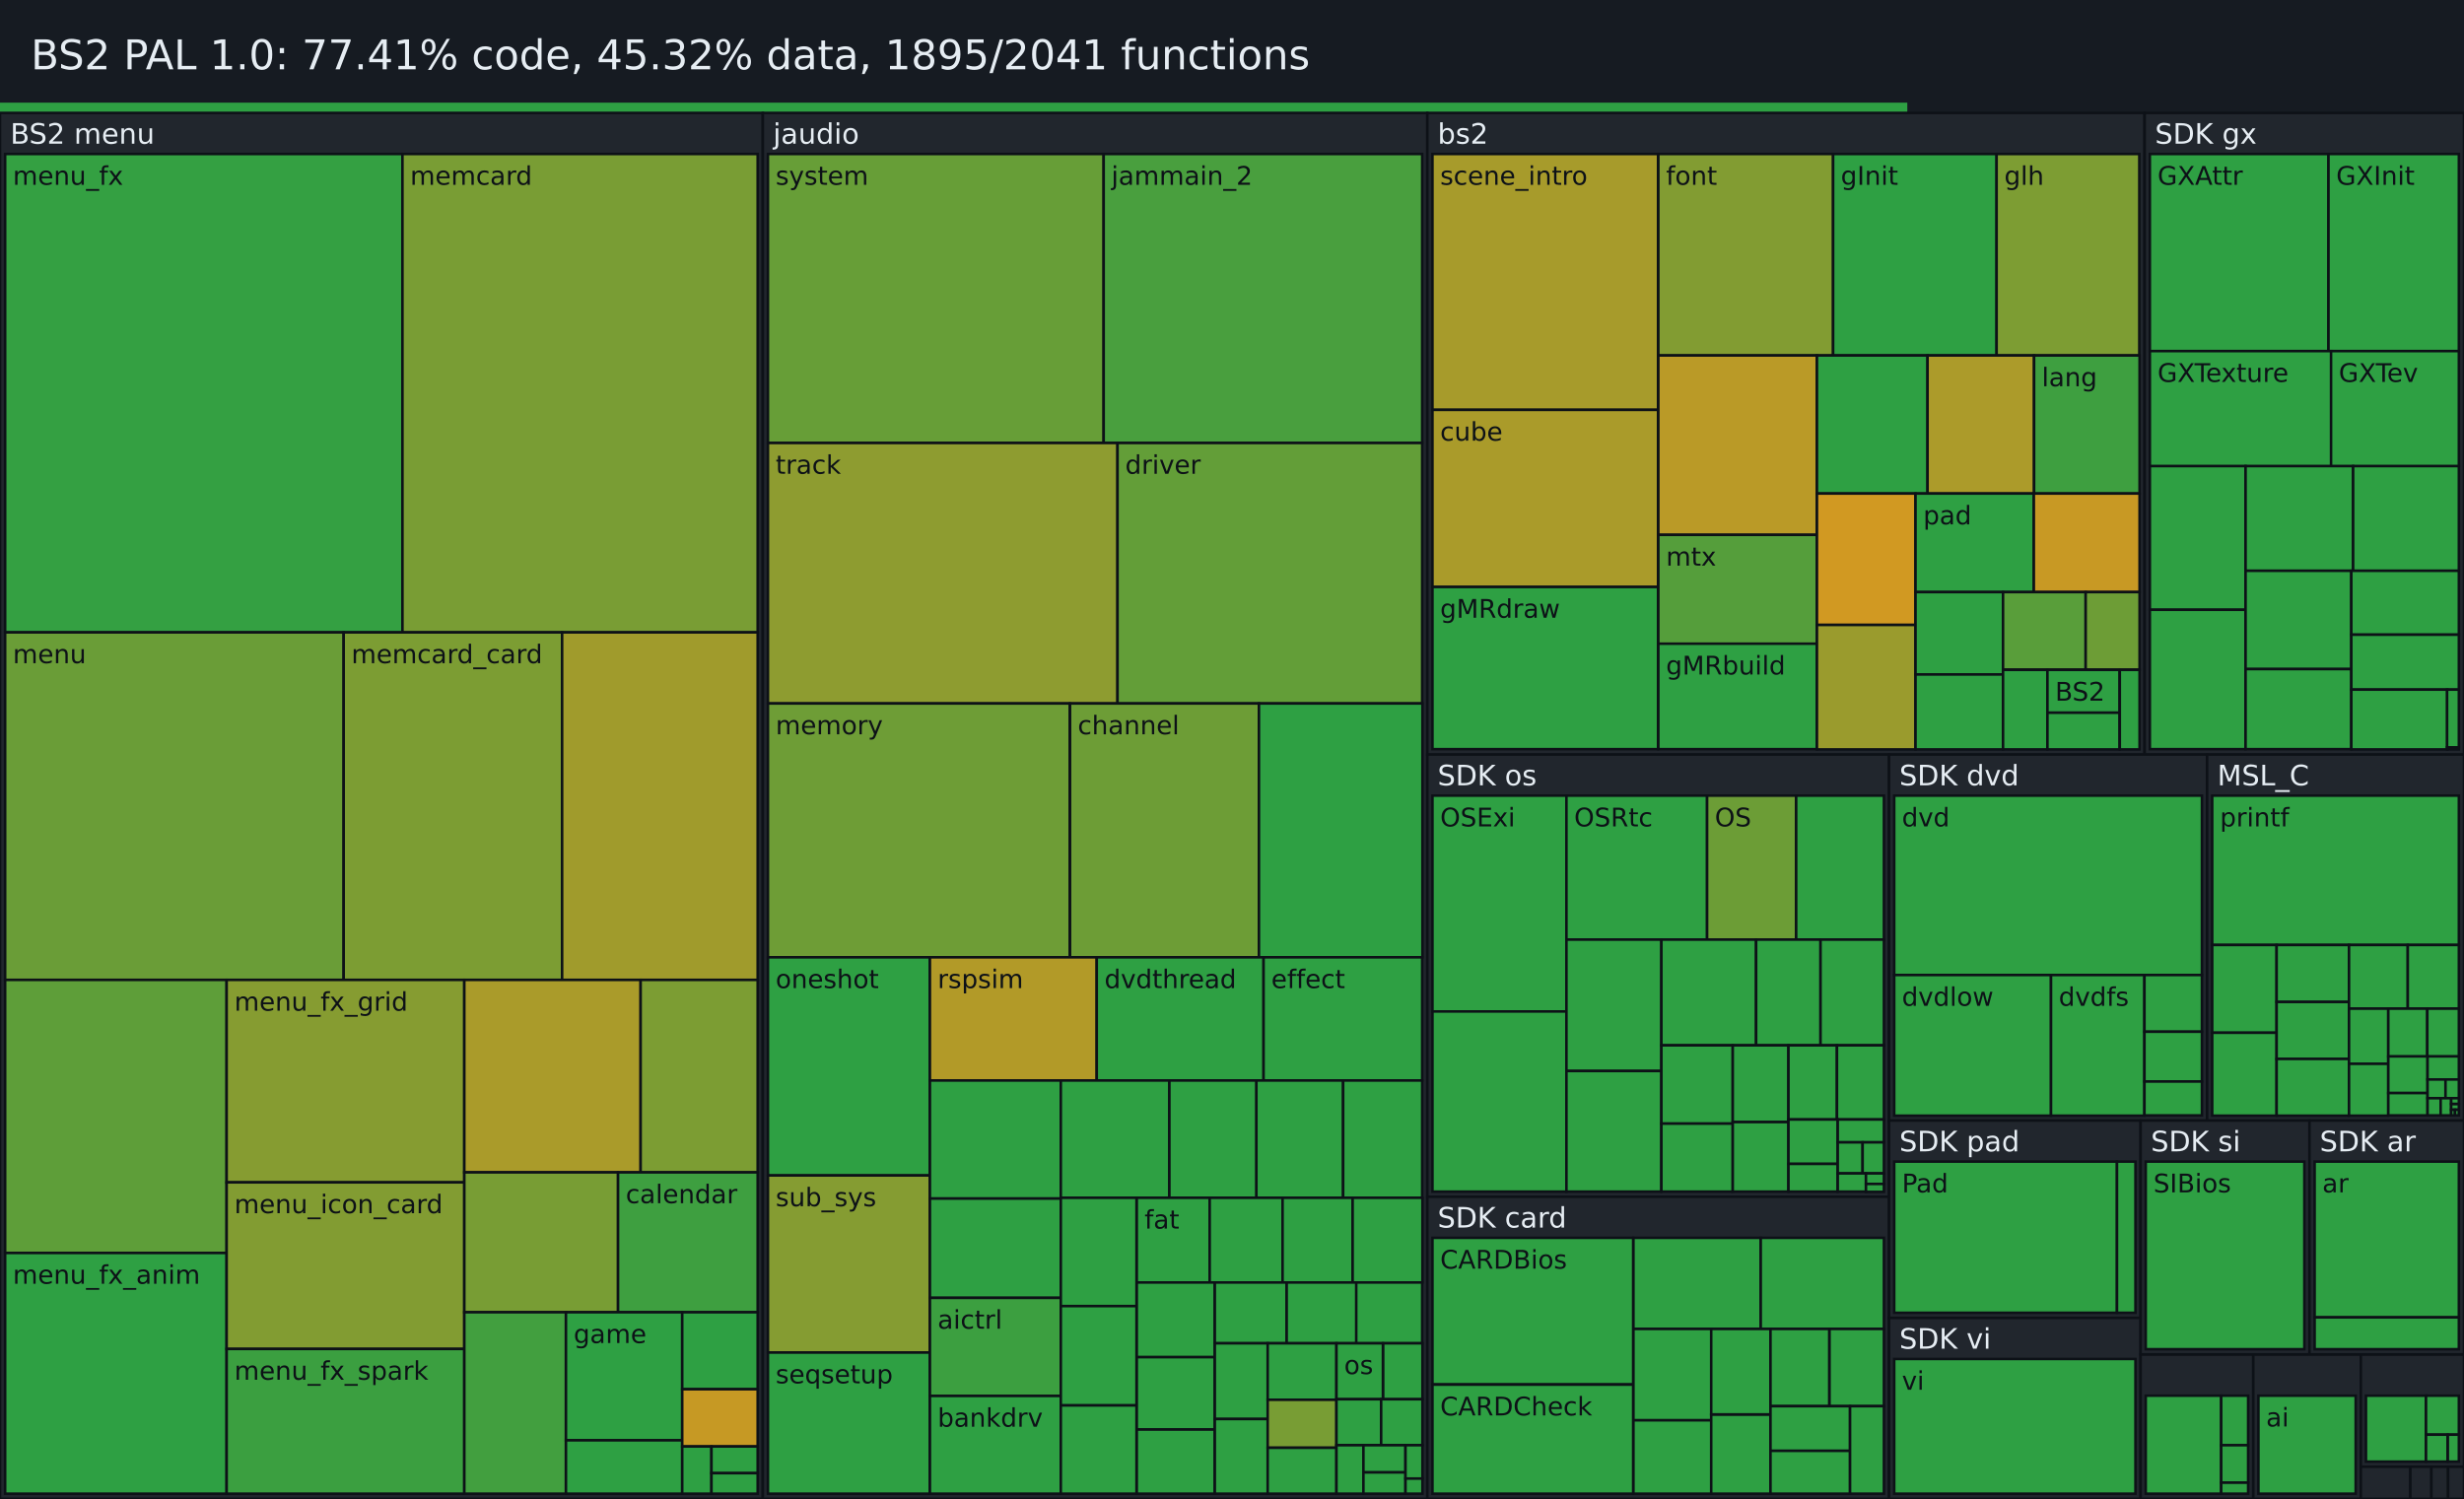
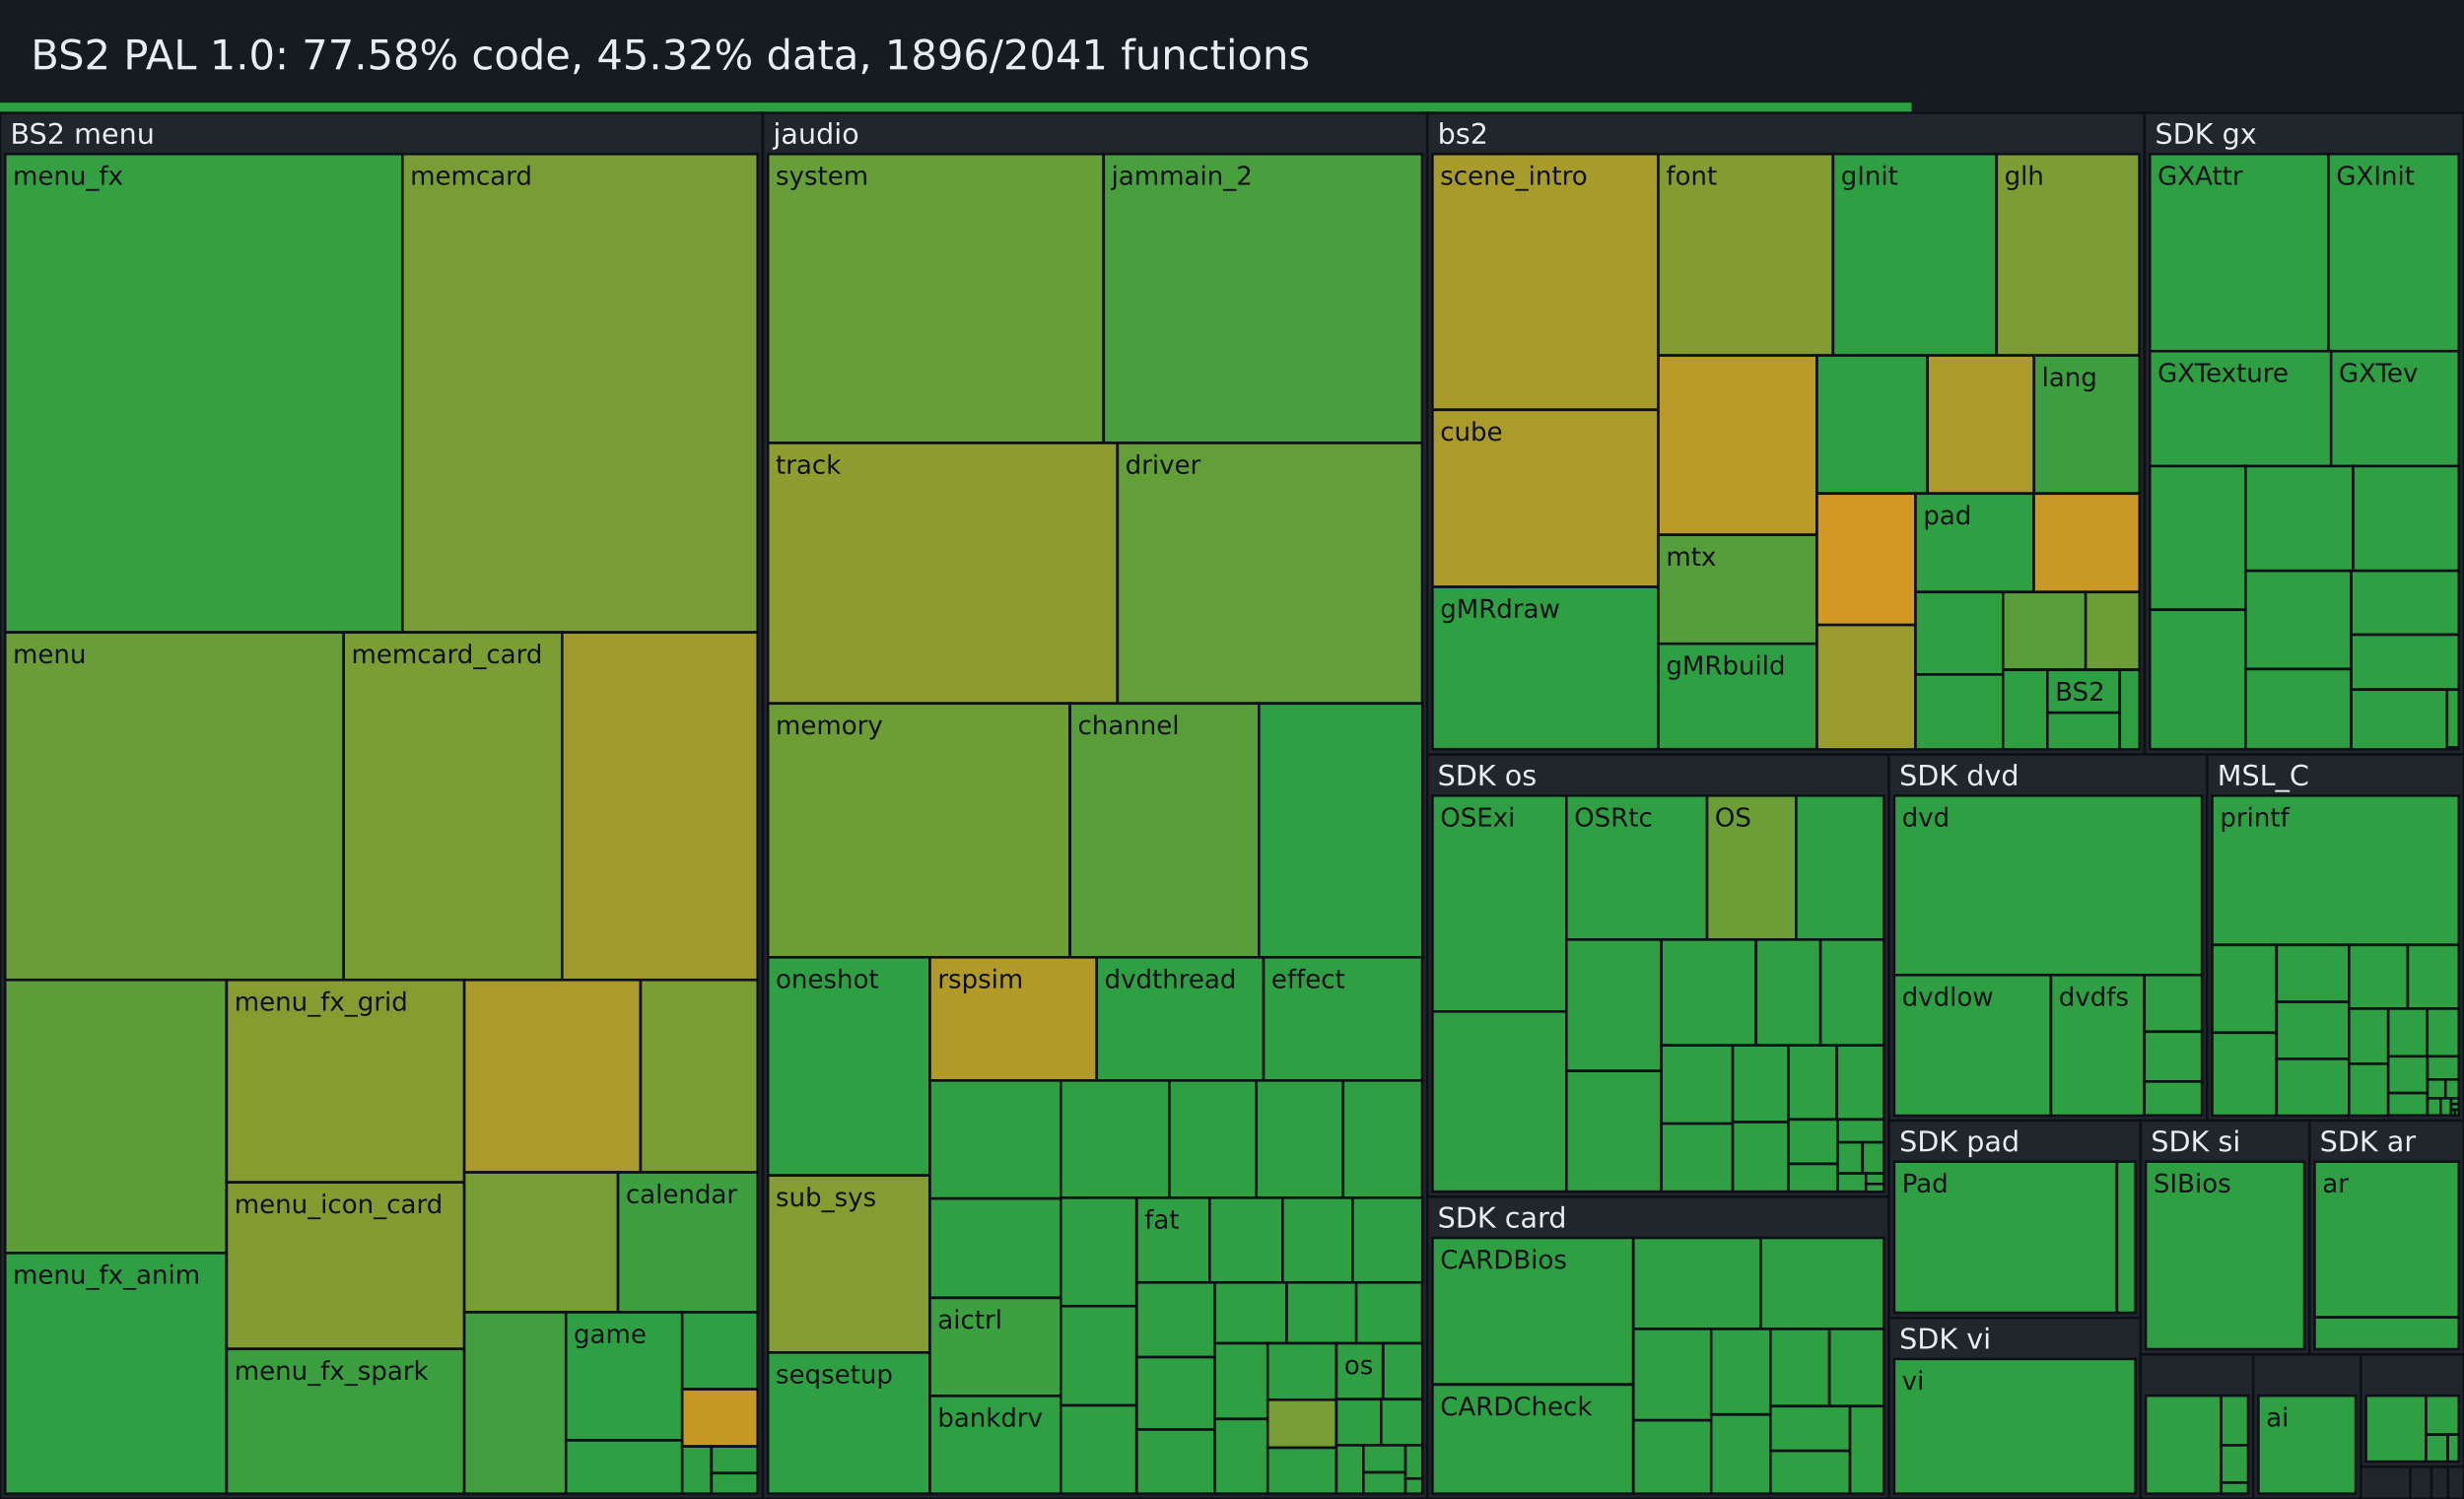
<svg xmlns="http://www.w3.org/2000/svg" width="960" height="584" font-family="Verdana,DejaVu Sans,sans-serif">
  <rect width="100%" height="100%" fill="#0d1117" />
  <rect x="0" y="0" width="960" height="44" fill="#161b22" />
-   <rect x="0" y="40" width="743.1" height="4" fill="#2ea043" />
-   <text x="12" y="27" font-size="16" fill="#e6edf3">BS2 PAL 1.0: 77.41% code, 45.32% data, 1895/2041 functions</text>
+   <rect x="0" y="40" width="744.8" height="4" fill="#2ea043" />
+   <text x="12" y="27" font-size="16" fill="#e6edf3">BS2 PAL 1.0: 77.58% code, 45.32% data, 1896/2041 functions</text>
  <g>
    <rect x="0.0" y="44.0" width="297.2" height="540.0" fill="#21262d" stroke="#0d1117" />
    <text x="4.0" y="56.0" font-size="11" fill="#e6edf3">BS2 menu</text>
  </g>
  <g>
    <rect x="2.0" y="60.0" width="154.8" height="186.4" fill="#34a042" stroke="#0d1117" stroke-width="1" />
    <text x="5.0" y="72.0" font-size="10" fill="#0d1117">menu_fx</text>
  </g>
  <g>
    <rect x="156.8" y="60.0" width="138.4" height="186.4" fill="#799d34" stroke="#0d1117" stroke-width="1" />
    <text x="159.8" y="72.0" font-size="10" fill="#0d1117">memcard</text>
  </g>
  <g>
    <rect x="2.0" y="246.4" width="131.9" height="135.4" fill="#6a9d37" stroke="#0d1117" stroke-width="1" />
    <text x="5.0" y="258.4" font-size="10" fill="#0d1117">menu</text>
  </g>
  <g>
    <rect x="133.9" y="246.4" width="85.1" height="135.4" fill="#7c9d33" stroke="#0d1117" stroke-width="1" />
    <text x="136.9" y="258.4" font-size="10" fill="#0d1117">memcard_card</text>
  </g>
  <g>
    <rect x="219.0" y="246.4" width="76.2" height="135.4" fill="#a09b2c" stroke="#0d1117" stroke-width="1" />
  </g>
  <g>
    <rect x="2.0" y="381.8" width="86.3" height="106.4" fill="#5e9e39" stroke="#0d1117" stroke-width="1" />
  </g>
  <g>
    <rect x="2.0" y="488.2" width="86.3" height="93.8" fill="#2ea043" stroke="#0d1117" stroke-width="1" />
    <text x="5.0" y="500.2" font-size="10" fill="#0d1117">menu_fx_anim</text>
  </g>
  <g>
    <rect x="88.3" y="381.8" width="92.6" height="78.9" fill="#869c31" stroke="#0d1117" stroke-width="1" />
    <text x="91.3" y="393.8" font-size="10" fill="#0d1117">menu_fx_grid</text>
  </g>
  <g>
    <rect x="88.3" y="460.7" width="92.6" height="64.9" fill="#829c32" stroke="#0d1117" stroke-width="1" />
    <text x="91.3" y="472.7" font-size="10" fill="#0d1117">menu_icon_card</text>
  </g>
  <g>
    <rect x="88.3" y="525.6" width="92.6" height="56.4" fill="#3b9f40" stroke="#0d1117" stroke-width="1" />
    <text x="91.3" y="537.6" font-size="10" fill="#0d1117">menu_fx_spark</text>
  </g>
  <g>
    <rect x="180.9" y="381.8" width="68.7" height="75.0" fill="#aa9b2a" stroke="#0d1117" stroke-width="1" />
  </g>
  <g>
    <rect x="249.6" y="381.8" width="45.6" height="75.0" fill="#7c9d33" stroke="#0d1117" stroke-width="1" />
  </g>
  <g>
    <rect x="180.9" y="456.8" width="59.9" height="54.5" fill="#789d34" stroke="#0d1117" stroke-width="1" />
  </g>
  <g>
    <rect x="240.8" y="456.8" width="54.4" height="54.5" fill="#3e9f40" stroke="#0d1117" stroke-width="1" />
    <text x="243.8" y="468.8" font-size="10" fill="#0d1117">calendar</text>
  </g>
  <g>
    <rect x="180.9" y="511.3" width="39.6" height="70.7" fill="#429f3f" stroke="#0d1117" stroke-width="1" />
  </g>
  <g>
    <rect x="220.5" y="511.3" width="45.3" height="49.9" fill="#2ea043" stroke="#0d1117" stroke-width="1" />
    <text x="223.5" y="523.3" font-size="10" fill="#0d1117">game</text>
  </g>
  <g>
    <rect x="220.5" y="561.2" width="45.3" height="20.8" fill="#2ea043" stroke="#0d1117" stroke-width="1" />
  </g>
  <g>
    <rect x="265.8" y="511.3" width="29.4" height="30.0" fill="#2ea043" stroke="#0d1117" stroke-width="1" />
  </g>
  <g>
    <rect x="265.8" y="541.3" width="29.4" height="22.3" fill="#c69924" stroke="#0d1117" stroke-width="1" />
  </g>
  <g>
    <rect x="265.8" y="563.6" width="11.4" height="18.4" fill="#2ea043" stroke="#0d1117" stroke-width="1" />
  </g>
  <g>
    <rect x="277.2" y="563.6" width="18.0" height="10.4" fill="#2ea043" stroke="#0d1117" stroke-width="1" />
  </g>
  <g>
    <rect x="277.2" y="574.0" width="18.0" height="8.0" fill="#2ea043" stroke="#0d1117" stroke-width="1" />
  </g>
  <g>
    <rect x="297.2" y="44.0" width="258.9" height="540.0" fill="#21262d" stroke="#0d1117" />
    <text x="301.2" y="56.0" font-size="11" fill="#e6edf3">jaudio</text>
  </g>
  <g>
    <rect x="299.2" y="60.0" width="130.8" height="112.6" fill="#679e37" stroke="#0d1117" stroke-width="1" />
    <text x="302.2" y="72.0" font-size="10" fill="#0d1117">system</text>
  </g>
  <g>
    <rect x="430.0" y="60.0" width="124.1" height="112.6" fill="#499f3e" stroke="#0d1117" stroke-width="1" />
    <text x="433.0" y="72.0" font-size="10" fill="#0d1117">jammain_2</text>
  </g>
  <g>
    <rect x="299.2" y="172.6" width="136.2" height="101.5" fill="#8e9c30" stroke="#0d1117" stroke-width="1" />
    <text x="302.2" y="184.6" font-size="10" fill="#0d1117">track</text>
  </g>
  <g>
    <rect x="435.4" y="172.6" width="118.7" height="101.5" fill="#639e38" stroke="#0d1117" stroke-width="1" />
    <text x="438.4" y="184.6" font-size="10" fill="#0d1117">driver</text>
  </g>
  <g>
    <rect x="299.2" y="274.1" width="117.6" height="98.9" fill="#6e9d36" stroke="#0d1117" stroke-width="1" />
    <text x="302.2" y="286.1" font-size="10" fill="#0d1117">memory</text>
  </g>
  <g>
-     <rect x="416.9" y="274.1" width="73.6" height="98.9" fill="#6d9d36" stroke="#0d1117" stroke-width="1" />
+     <rect x="416.9" y="274.1" width="73.6" height="98.9" fill="#599e3a" stroke="#0d1117" stroke-width="1" />
    <text x="419.9" y="286.1" font-size="10" fill="#0d1117">channel</text>
  </g>
  <g>
    <rect x="490.5" y="274.1" width="63.7" height="98.9" fill="#2ea043" stroke="#0d1117" stroke-width="1" />
  </g>
  <g>
    <rect x="299.2" y="373.0" width="63.1" height="85.0" fill="#2ea043" stroke="#0d1117" stroke-width="1" />
    <text x="302.2" y="385.0" font-size="10" fill="#0d1117">oneshot</text>
  </g>
  <g>
    <rect x="299.2" y="458.0" width="63.1" height="69.0" fill="#859c32" stroke="#0d1117" stroke-width="1" />
    <text x="302.2" y="470.0" font-size="10" fill="#0d1117">sub_sys</text>
  </g>
  <g>
    <rect x="299.2" y="527.0" width="63.1" height="55.0" fill="#2ea043" stroke="#0d1117" stroke-width="1" />
    <text x="302.2" y="539.0" font-size="10" fill="#0d1117">seqsetup</text>
  </g>
  <g>
    <rect x="362.3" y="373.0" width="65.0" height="48.0" fill="#b29a28" stroke="#0d1117" stroke-width="1" />
    <text x="365.3" y="385.0" font-size="10" fill="#0d1117">rspsim</text>
  </g>
  <g>
    <rect x="427.3" y="373.0" width="65.0" height="48.0" fill="#2ea043" stroke="#0d1117" stroke-width="1" />
    <text x="430.3" y="385.0" font-size="10" fill="#0d1117">dvdthread</text>
  </g>
  <g>
    <rect x="492.3" y="373.0" width="61.8" height="48.0" fill="#2ea043" stroke="#0d1117" stroke-width="1" />
    <text x="495.3" y="385.0" font-size="10" fill="#0d1117">effect</text>
  </g>
  <g>
    <rect x="362.3" y="421.0" width="51.0" height="46.0" fill="#2ea043" stroke="#0d1117" stroke-width="1" />
  </g>
  <g>
    <rect x="362.3" y="467.0" width="51.0" height="38.7" fill="#2ea043" stroke="#0d1117" stroke-width="1" />
  </g>
  <g>
    <rect x="362.3" y="505.7" width="51.0" height="38.2" fill="#3c9f40" stroke="#0d1117" stroke-width="1" />
    <text x="365.3" y="517.7" font-size="10" fill="#0d1117">aictrl</text>
  </g>
  <g>
    <rect x="362.3" y="543.9" width="51.0" height="38.1" fill="#2ea043" stroke="#0d1117" stroke-width="1" />
    <text x="365.3" y="555.9" font-size="10" fill="#0d1117">bankdrv</text>
  </g>
  <g>
    <rect x="413.3" y="421.0" width="42.3" height="45.7" fill="#2ea043" stroke="#0d1117" stroke-width="1" />
  </g>
  <g>
    <rect x="455.6" y="421.0" width="34.0" height="45.7" fill="#2ea043" stroke="#0d1117" stroke-width="1" />
  </g>
  <g>
    <rect x="489.5" y="421.0" width="33.8" height="45.7" fill="#2ea043" stroke="#0d1117" stroke-width="1" />
  </g>
  <g>
    <rect x="523.3" y="421.0" width="30.8" height="45.7" fill="#2ea043" stroke="#0d1117" stroke-width="1" />
  </g>
  <g>
    <rect x="413.3" y="466.7" width="29.5" height="42.2" fill="#2ea043" stroke="#0d1117" stroke-width="1" />
  </g>
  <g>
    <rect x="413.3" y="508.9" width="29.5" height="38.7" fill="#2ea043" stroke="#0d1117" stroke-width="1" />
  </g>
  <g>
    <rect x="413.3" y="547.6" width="29.5" height="34.4" fill="#2ea043" stroke="#0d1117" stroke-width="1" />
  </g>
  <g>
    <rect x="442.9" y="466.7" width="28.5" height="33.0" fill="#2ea043" stroke="#0d1117" stroke-width="1" />
    <text x="445.9" y="478.7" font-size="10" fill="#0d1117">fat</text>
  </g>
  <g>
    <rect x="471.3" y="466.7" width="28.4" height="33.0" fill="#2ea043" stroke="#0d1117" stroke-width="1" />
  </g>
  <g>
    <rect x="499.7" y="466.7" width="27.3" height="33.0" fill="#2ea043" stroke="#0d1117" stroke-width="1" />
  </g>
  <g>
    <rect x="527.0" y="466.7" width="27.2" height="33.0" fill="#2ea043" stroke="#0d1117" stroke-width="1" />
  </g>
  <g>
    <rect x="442.9" y="499.7" width="30.4" height="29.1" fill="#2ea043" stroke="#0d1117" stroke-width="1" />
  </g>
  <g>
    <rect x="442.9" y="528.8" width="30.4" height="28.2" fill="#2ea043" stroke="#0d1117" stroke-width="1" />
  </g>
  <g>
    <rect x="442.9" y="557.0" width="30.4" height="25.0" fill="#2ea043" stroke="#0d1117" stroke-width="1" />
  </g>
  <g>
    <rect x="473.3" y="499.7" width="28.0" height="23.7" fill="#2ea043" stroke="#0d1117" stroke-width="1" />
  </g>
  <g>
    <rect x="501.3" y="499.7" width="27.2" height="23.7" fill="#2ea043" stroke="#0d1117" stroke-width="1" />
  </g>
  <g>
    <rect x="528.4" y="499.7" width="25.7" height="23.7" fill="#2ea043" stroke="#0d1117" stroke-width="1" />
  </g>
  <g>
    <rect x="473.3" y="523.4" width="20.7" height="29.5" fill="#2ea043" stroke="#0d1117" stroke-width="1" />
  </g>
  <g>
    <rect x="473.3" y="552.9" width="20.7" height="29.1" fill="#2ea043" stroke="#0d1117" stroke-width="1" />
  </g>
  <g>
    <rect x="493.9" y="523.4" width="26.8" height="22.0" fill="#2ea043" stroke="#0d1117" stroke-width="1" />
  </g>
  <g>
    <rect x="493.9" y="545.4" width="26.8" height="18.7" fill="#789d34" stroke="#0d1117" stroke-width="1" />
  </g>
  <g>
    <rect x="493.9" y="564.1" width="26.8" height="17.9" fill="#2ea043" stroke="#0d1117" stroke-width="1" />
  </g>
  <g>
    <rect x="520.7" y="523.4" width="18.1" height="21.8" fill="#2ea043" stroke="#0d1117" stroke-width="1" />
    <text x="523.7" y="535.4" font-size="10" fill="#0d1117">os</text>
  </g>
  <g>
    <rect x="538.9" y="523.4" width="15.3" height="21.8" fill="#2ea043" stroke="#0d1117" stroke-width="1" />
  </g>
  <g>
    <rect x="520.7" y="545.2" width="17.4" height="17.9" fill="#2ea043" stroke="#0d1117" stroke-width="1" />
  </g>
  <g>
    <rect x="538.1" y="545.2" width="16.1" height="17.9" fill="#2ea043" stroke="#0d1117" stroke-width="1" />
  </g>
  <g>
    <rect x="520.7" y="563.1" width="10.5" height="18.9" fill="#2ea043" stroke="#0d1117" stroke-width="1" />
  </g>
  <g>
    <rect x="531.2" y="563.1" width="16.4" height="10.6" fill="#2ea043" stroke="#0d1117" stroke-width="1" />
  </g>
  <g>
    <rect x="531.2" y="573.7" width="16.4" height="8.3" fill="#2ea043" stroke="#0d1117" stroke-width="1" />
  </g>
  <g>
    <rect x="547.6" y="563.1" width="6.6" height="13.0" fill="#2ea043" stroke="#0d1117" stroke-width="1" />
  </g>
  <g>
    <rect x="547.6" y="576.1" width="6.6" height="5.9" fill="#2ea043" stroke="#0d1117" stroke-width="1" />
  </g>
  <g>
    <rect x="556.1" y="44.0" width="279.4" height="250.0" fill="#21262d" stroke="#0d1117" />
    <text x="560.1" y="56.0" font-size="11" fill="#e6edf3">bs2</text>
  </g>
  <g>
    <rect x="558.1" y="60.0" width="87.9" height="99.7" fill="#a79b2b" stroke="#0d1117" stroke-width="1" />
    <text x="561.1" y="72.0" font-size="10" fill="#0d1117">scene_intro</text>
  </g>
  <g>
    <rect x="558.1" y="159.7" width="87.9" height="69.0" fill="#aa9b2a" stroke="#0d1117" stroke-width="1" />
    <text x="561.1" y="171.7" font-size="10" fill="#0d1117">cube</text>
  </g>
  <g>
    <rect x="558.1" y="228.7" width="87.9" height="63.2" fill="#2ea043" stroke="#0d1117" stroke-width="1" />
    <text x="561.1" y="240.7" font-size="10" fill="#0d1117">gMRdraw</text>
  </g>
  <g>
    <rect x="646.1" y="60.0" width="68.1" height="78.5" fill="#829c32" stroke="#0d1117" stroke-width="1" />
    <text x="649.1" y="72.0" font-size="10" fill="#0d1117">font</text>
  </g>
  <g>
    <rect x="714.2" y="60.0" width="63.7" height="78.5" fill="#2ea043" stroke="#0d1117" stroke-width="1" />
    <text x="717.2" y="72.0" font-size="10" fill="#0d1117">gInit</text>
  </g>
  <g>
    <rect x="777.9" y="60.0" width="55.6" height="78.5" fill="#7d9d33" stroke="#0d1117" stroke-width="1" />
    <text x="780.9" y="72.0" font-size="10" fill="#0d1117">glh</text>
  </g>
  <g>
    <rect x="646.1" y="138.5" width="61.8" height="69.9" fill="#ba9a27" stroke="#0d1117" stroke-width="1" />
  </g>
  <g>
    <rect x="646.1" y="208.4" width="61.8" height="42.5" fill="#559e3b" stroke="#0d1117" stroke-width="1" />
    <text x="649.1" y="220.4" font-size="10" fill="#0d1117">mtx</text>
  </g>
  <g>
    <rect x="646.1" y="250.8" width="61.8" height="41.1" fill="#2ea043" stroke="#0d1117" stroke-width="1" />
    <text x="649.1" y="262.8" font-size="10" fill="#0d1117">gMRbuild</text>
  </g>
  <g>
    <rect x="707.9" y="138.5" width="43.1" height="53.8" fill="#2ea043" stroke="#0d1117" stroke-width="1" />
  </g>
  <g>
    <rect x="751.0" y="138.5" width="41.5" height="53.8" fill="#ac9b2a" stroke="#0d1117" stroke-width="1" />
  </g>
  <g>
    <rect x="792.5" y="138.5" width="41.1" height="53.8" fill="#3e9f40" stroke="#0d1117" stroke-width="1" />
    <text x="795.5" y="150.5" font-size="10" fill="#0d1117">lang</text>
  </g>
  <g>
    <rect x="707.9" y="192.3" width="38.4" height="51.2" fill="#d19922" stroke="#0d1117" stroke-width="1" />
  </g>
  <g>
    <rect x="707.9" y="243.5" width="38.4" height="48.5" fill="#9a9b2d" stroke="#0d1117" stroke-width="1" />
  </g>
  <g>
    <rect x="746.3" y="192.3" width="46.1" height="38.4" fill="#2ea043" stroke="#0d1117" stroke-width="1" />
    <text x="749.3" y="204.3" font-size="10" fill="#0d1117">pad</text>
  </g>
  <g>
    <rect x="792.4" y="192.3" width="41.2" height="38.4" fill="#c89924" stroke="#0d1117" stroke-width="1" />
  </g>
  <g>
    <rect x="746.3" y="230.7" width="34.1" height="32.1" fill="#2ea043" stroke="#0d1117" stroke-width="1" />
  </g>
  <g>
    <rect x="746.3" y="262.8" width="34.1" height="29.2" fill="#2ea043" stroke="#0d1117" stroke-width="1" />
  </g>
  <g>
    <rect x="780.4" y="230.7" width="32.2" height="30.2" fill="#599e3a" stroke="#0d1117" stroke-width="1" />
  </g>
  <g>
    <rect x="812.6" y="230.7" width="21.0" height="30.2" fill="#6d9d36" stroke="#0d1117" stroke-width="1" />
  </g>
  <g>
    <rect x="780.4" y="261.0" width="17.3" height="31.0" fill="#2ea043" stroke="#0d1117" stroke-width="1" />
  </g>
  <g>
    <rect x="797.7" y="261.0" width="28.1" height="16.7" fill="#2ea043" stroke="#0d1117" stroke-width="1" />
    <text x="800.7" y="273.0" font-size="10" fill="#0d1117">BS2</text>
  </g>
  <g>
    <rect x="797.7" y="277.7" width="28.1" height="14.3" fill="#2ea043" stroke="#0d1117" stroke-width="1" />
  </g>
  <g>
    <rect x="825.9" y="261.0" width="7.7" height="31.0" fill="#2ea043" stroke="#0d1117" stroke-width="1" />
  </g>
  <g>
    <rect x="835.6" y="44.0" width="124.4" height="250.0" fill="#21262d" stroke="#0d1117" />
    <text x="839.6" y="56.0" font-size="11" fill="#e6edf3">SDK gx</text>
  </g>
  <g>
    <rect x="837.6" y="60.0" width="69.6" height="76.8" fill="#2ea043" stroke="#0d1117" stroke-width="1" />
    <text x="840.6" y="72.0" font-size="10" fill="#0d1117">GXAttr</text>
  </g>
  <g>
    <rect x="907.2" y="60.0" width="50.8" height="76.8" fill="#2ea043" stroke="#0d1117" stroke-width="1" />
    <text x="910.2" y="72.0" font-size="10" fill="#0d1117">GXInit</text>
  </g>
  <g>
    <rect x="837.6" y="136.8" width="70.7" height="44.9" fill="#2ea043" stroke="#0d1117" stroke-width="1" />
    <text x="840.6" y="148.8" font-size="10" fill="#0d1117">GXTexture</text>
  </g>
  <g>
    <rect x="908.2" y="136.8" width="49.8" height="44.9" fill="#2ea043" stroke="#0d1117" stroke-width="1" />
    <text x="911.2" y="148.8" font-size="10" fill="#0d1117">GXTev</text>
  </g>
  <g>
    <rect x="837.6" y="181.6" width="37.3" height="56.0" fill="#2ea043" stroke="#0d1117" stroke-width="1" />
  </g>
  <g>
    <rect x="837.6" y="237.6" width="37.3" height="54.3" fill="#2ea043" stroke="#0d1117" stroke-width="1" />
  </g>
  <g>
    <rect x="874.9" y="181.6" width="41.9" height="40.8" fill="#2ea043" stroke="#0d1117" stroke-width="1" />
  </g>
  <g>
    <rect x="916.8" y="181.6" width="41.2" height="40.8" fill="#2ea043" stroke="#0d1117" stroke-width="1" />
  </g>
  <g>
    <rect x="874.9" y="222.4" width="41.2" height="38.3" fill="#2ea043" stroke="#0d1117" stroke-width="1" />
  </g>
  <g>
    <rect x="874.9" y="260.7" width="41.2" height="31.2" fill="#2ea043" stroke="#0d1117" stroke-width="1" />
  </g>
  <g>
    <rect x="916.1" y="222.4" width="41.9" height="24.9" fill="#2ea043" stroke="#0d1117" stroke-width="1" />
  </g>
  <g>
    <rect x="916.1" y="247.3" width="41.9" height="21.4" fill="#2ea043" stroke="#0d1117" stroke-width="1" />
  </g>
  <g>
    <rect x="916.1" y="268.7" width="37.4" height="23.3" fill="#2ea043" stroke="#0d1117" stroke-width="1" />
  </g>
  <g>
    <rect x="953.4" y="268.7" width="4.6" height="22.5" fill="#2ea043" stroke="#0d1117" stroke-width="1" />
  </g>
  <g>
    <rect x="953.4" y="291.2" width="4.6" height="0.8" fill="#2ea043" stroke="#0d1117" stroke-width="1" />
  </g>
  <g>
    <rect x="556.1" y="294.0" width="179.9" height="172.4" fill="#21262d" stroke="#0d1117" />
    <text x="560.1" y="306.0" font-size="11" fill="#e6edf3">SDK os</text>
  </g>
  <g>
    <rect x="558.1" y="310.0" width="52.2" height="84.1" fill="#2ea043" stroke="#0d1117" stroke-width="1" />
    <text x="561.1" y="322.0" font-size="10" fill="#0d1117">OSExi</text>
  </g>
  <g>
    <rect x="558.1" y="394.1" width="52.2" height="70.2" fill="#2ea043" stroke="#0d1117" stroke-width="1" />
  </g>
  <g>
    <rect x="610.3" y="310.0" width="54.8" height="56.2" fill="#2ea043" stroke="#0d1117" stroke-width="1" />
    <text x="613.3" y="322.0" font-size="10" fill="#0d1117">OSRtc</text>
  </g>
  <g>
    <rect x="665.1" y="310.0" width="34.7" height="56.2" fill="#6c9d36" stroke="#0d1117" stroke-width="1" />
    <text x="668.1" y="322.0" font-size="10" fill="#0d1117">OS</text>
  </g>
  <g>
    <rect x="699.8" y="310.0" width="34.2" height="56.2" fill="#2ea043" stroke="#0d1117" stroke-width="1" />
  </g>
  <g>
    <rect x="610.3" y="366.1" width="37.0" height="51.2" fill="#2ea043" stroke="#0d1117" stroke-width="1" />
  </g>
  <g>
    <rect x="610.3" y="417.3" width="37.0" height="47.0" fill="#2ea043" stroke="#0d1117" stroke-width="1" />
  </g>
  <g>
    <rect x="647.3" y="366.1" width="36.9" height="41.2" fill="#2ea043" stroke="#0d1117" stroke-width="1" />
  </g>
  <g>
    <rect x="684.2" y="366.1" width="25.1" height="41.2" fill="#2ea043" stroke="#0d1117" stroke-width="1" />
  </g>
  <g>
    <rect x="709.3" y="366.1" width="24.7" height="41.2" fill="#2ea043" stroke="#0d1117" stroke-width="1" />
  </g>
  <g>
    <rect x="647.3" y="407.3" width="27.8" height="30.5" fill="#2ea043" stroke="#0d1117" stroke-width="1" />
  </g>
  <g>
    <rect x="647.3" y="437.8" width="27.8" height="26.5" fill="#2ea043" stroke="#0d1117" stroke-width="1" />
  </g>
  <g>
    <rect x="675.1" y="407.3" width="21.7" height="29.9" fill="#2ea043" stroke="#0d1117" stroke-width="1" />
  </g>
  <g>
    <rect x="675.1" y="437.2" width="21.7" height="27.1" fill="#2ea043" stroke="#0d1117" stroke-width="1" />
  </g>
  <g>
    <rect x="696.8" y="407.3" width="18.9" height="28.9" fill="#2ea043" stroke="#0d1117" stroke-width="1" />
  </g>
  <g>
    <rect x="715.7" y="407.3" width="18.3" height="28.9" fill="#2ea043" stroke="#0d1117" stroke-width="1" />
  </g>
  <g>
    <rect x="696.8" y="436.2" width="19.2" height="17.3" fill="#2ea043" stroke="#0d1117" stroke-width="1" />
  </g>
  <g>
    <rect x="696.8" y="453.5" width="19.2" height="10.8" fill="#2ea043" stroke="#0d1117" stroke-width="1" />
  </g>
  <g>
    <rect x="716.0" y="436.2" width="18.0" height="8.9" fill="#2ea043" stroke="#0d1117" stroke-width="1" />
  </g>
  <g>
    <rect x="716.0" y="445.1" width="9.7" height="12.1" fill="#2ea043" stroke="#0d1117" stroke-width="1" />
  </g>
  <g>
    <rect x="725.7" y="445.1" width="8.3" height="12.1" fill="#2ea043" stroke="#0d1117" stroke-width="1" />
  </g>
  <g>
    <rect x="716.0" y="457.2" width="11.0" height="7.1" fill="#2ea043" stroke="#0d1117" stroke-width="1" />
  </g>
  <g>
    <rect x="727.0" y="457.2" width="7.0" height="4.1" fill="#2ea043" stroke="#0d1117" stroke-width="1" />
  </g>
  <g>
    <rect x="727.0" y="461.3" width="7.0" height="3.1" fill="#2ea043" stroke="#0d1117" stroke-width="1" />
  </g>
  <g>
    <rect x="556.1" y="466.3" width="179.9" height="117.7" fill="#21262d" stroke="#0d1117" />
    <text x="560.1" y="478.3" font-size="11" fill="#e6edf3">SDK card</text>
  </g>
  <g>
    <rect x="558.1" y="482.3" width="78.2" height="57.1" fill="#2ea043" stroke="#0d1117" stroke-width="1" />
    <text x="561.1" y="494.3" font-size="10" fill="#0d1117">CARDBios</text>
  </g>
  <g>
    <rect x="558.1" y="539.5" width="78.2" height="42.5" fill="#2ea043" stroke="#0d1117" stroke-width="1" />
    <text x="561.1" y="551.5" font-size="10" fill="#0d1117">CARDCheck</text>
  </g>
  <g>
    <rect x="636.4" y="482.3" width="49.6" height="35.5" fill="#2ea043" stroke="#0d1117" stroke-width="1" />
  </g>
  <g>
    <rect x="686.0" y="482.3" width="48.0" height="35.5" fill="#2ea043" stroke="#0d1117" stroke-width="1" />
  </g>
  <g>
    <rect x="636.4" y="517.8" width="30.4" height="35.6" fill="#2ea043" stroke="#0d1117" stroke-width="1" />
  </g>
  <g>
    <rect x="636.4" y="553.4" width="30.4" height="28.6" fill="#2ea043" stroke="#0d1117" stroke-width="1" />
  </g>
  <g>
    <rect x="666.7" y="517.8" width="23.1" height="33.3" fill="#2ea043" stroke="#0d1117" stroke-width="1" />
  </g>
  <g>
    <rect x="666.7" y="551.2" width="23.1" height="30.8" fill="#2ea043" stroke="#0d1117" stroke-width="1" />
  </g>
  <g>
    <rect x="689.8" y="517.8" width="22.9" height="30.1" fill="#2ea043" stroke="#0d1117" stroke-width="1" />
  </g>
  <g>
    <rect x="712.8" y="517.8" width="21.2" height="30.1" fill="#2ea043" stroke="#0d1117" stroke-width="1" />
  </g>
  <g>
    <rect x="689.8" y="547.9" width="31.0" height="17.4" fill="#2ea043" stroke="#0d1117" stroke-width="1" />
  </g>
  <g>
    <rect x="689.8" y="565.3" width="31.0" height="16.7" fill="#2ea043" stroke="#0d1117" stroke-width="1" />
  </g>
  <g>
    <rect x="720.8" y="547.9" width="13.2" height="34.1" fill="#2ea043" stroke="#0d1117" stroke-width="1" />
  </g>
  <g>
    <rect x="736.0" y="294.0" width="123.9" height="142.7" fill="#21262d" stroke="#0d1117" />
    <text x="740.0" y="306.0" font-size="11" fill="#e6edf3">SDK dvd</text>
  </g>
  <g>
    <rect x="738.0" y="310.0" width="119.9" height="69.9" fill="#2ea043" stroke="#0d1117" stroke-width="1" />
    <text x="741.0" y="322.0" font-size="10" fill="#0d1117">dvd</text>
  </g>
  <g>
    <rect x="738.0" y="379.9" width="61.1" height="54.8" fill="#2ea043" stroke="#0d1117" stroke-width="1" />
    <text x="741.0" y="391.9" font-size="10" fill="#0d1117">dvdlow</text>
  </g>
  <g>
    <rect x="799.1" y="379.9" width="36.4" height="54.8" fill="#2ea043" stroke="#0d1117" stroke-width="1" />
    <text x="802.1" y="391.9" font-size="10" fill="#0d1117">dvdfs</text>
  </g>
  <g>
    <rect x="835.5" y="379.9" width="22.4" height="22.1" fill="#2ea043" stroke="#0d1117" stroke-width="1" />
  </g>
  <g>
    <rect x="835.5" y="402.0" width="22.4" height="19.4" fill="#2ea043" stroke="#0d1117" stroke-width="1" />
  </g>
  <g>
    <rect x="835.5" y="421.4" width="22.4" height="13.2" fill="#2ea043" stroke="#0d1117" stroke-width="1" />
  </g>
  <g>
    <rect x="859.9" y="294.0" width="100.1" height="142.7" fill="#21262d" stroke="#0d1117" />
    <text x="863.9" y="306.0" font-size="11" fill="#e6edf3">MSL_C</text>
  </g>
  <g>
    <rect x="861.9" y="310.0" width="96.1" height="58.2" fill="#2ea043" stroke="#0d1117" stroke-width="1" />
    <text x="864.9" y="322.0" font-size="10" fill="#0d1117">printf</text>
  </g>
  <g>
    <rect x="861.9" y="368.2" width="25.1" height="34.2" fill="#2ea043" stroke="#0d1117" stroke-width="1" />
  </g>
  <g>
    <rect x="861.9" y="402.4" width="25.1" height="32.3" fill="#2ea043" stroke="#0d1117" stroke-width="1" />
  </g>
  <g>
    <rect x="887.0" y="368.2" width="28.2" height="22.2" fill="#2ea043" stroke="#0d1117" stroke-width="1" />
  </g>
  <g>
    <rect x="887.0" y="390.4" width="28.2" height="22.2" fill="#2ea043" stroke="#0d1117" stroke-width="1" />
  </g>
  <g>
    <rect x="887.0" y="412.6" width="28.2" height="22.1" fill="#2ea043" stroke="#0d1117" stroke-width="1" />
  </g>
  <g>
    <rect x="915.2" y="368.2" width="22.9" height="24.8" fill="#2ea043" stroke="#0d1117" stroke-width="1" />
  </g>
  <g>
    <rect x="938.1" y="368.2" width="19.9" height="24.8" fill="#2ea043" stroke="#0d1117" stroke-width="1" />
  </g>
  <g>
    <rect x="915.2" y="393.0" width="15.3" height="21.5" fill="#2ea043" stroke="#0d1117" stroke-width="1" />
  </g>
  <g>
    <rect x="915.2" y="414.5" width="15.3" height="20.2" fill="#2ea043" stroke="#0d1117" stroke-width="1" />
  </g>
  <g>
    <rect x="930.5" y="393.0" width="15.2" height="18.7" fill="#2ea043" stroke="#0d1117" stroke-width="1" />
  </g>
  <g>
    <rect x="945.7" y="393.0" width="12.3" height="18.7" fill="#2ea043" stroke="#0d1117" stroke-width="1" />
  </g>
  <g>
    <rect x="930.5" y="411.6" width="15.3" height="14.3" fill="#2ea043" stroke="#0d1117" stroke-width="1" />
  </g>
  <g>
    <rect x="930.5" y="425.9" width="15.3" height="8.7" fill="#2ea043" stroke="#0d1117" stroke-width="1" />
  </g>
  <g>
    <rect x="945.8" y="411.6" width="12.2" height="9.0" fill="#2ea043" stroke="#0d1117" stroke-width="1" />
  </g>
  <g>
    <rect x="945.8" y="420.6" width="7.0" height="7.3" fill="#2ea043" stroke="#0d1117" stroke-width="1" />
  </g>
  <g>
    <rect x="952.8" y="420.6" width="5.2" height="7.3" fill="#2ea043" stroke="#0d1117" stroke-width="1" />
  </g>
  <g>
    <rect x="945.8" y="427.9" width="5.1" height="6.7" fill="#2ea043" stroke="#0d1117" stroke-width="1" />
  </g>
  <g>
    <rect x="950.9" y="427.9" width="4.1" height="6.7" fill="#2ea043" stroke="#0d1117" stroke-width="1" />
  </g>
  <g>
    <rect x="955.0" y="427.9" width="3.0" height="2.2" fill="#2ea043" stroke="#0d1117" stroke-width="1" />
  </g>
  <g>
    <rect x="955.0" y="430.2" width="3.0" height="2.2" fill="#2ea043" stroke="#0d1117" stroke-width="1" />
  </g>
  <g>
    <rect x="955.0" y="432.4" width="1.5" height="2.2" fill="#2ea043" stroke="#0d1117" stroke-width="1" />
  </g>
  <g>
    <rect x="956.5" y="432.4" width="1.5" height="2.2" fill="#2ea043" stroke="#0d1117" stroke-width="1" />
  </g>
  <g>
    <rect x="736.0" y="436.6" width="98.0" height="76.9" fill="#21262d" stroke="#0d1117" />
    <text x="740.0" y="448.6" font-size="11" fill="#e6edf3">SDK pad</text>
  </g>
  <g>
    <rect x="738.0" y="452.6" width="86.8" height="58.9" fill="#2ea043" stroke="#0d1117" stroke-width="1" />
    <text x="741.0" y="464.6" font-size="10" fill="#0d1117">Pad</text>
  </g>
  <g>
    <rect x="824.8" y="452.6" width="7.2" height="58.9" fill="#2ea043" stroke="#0d1117" stroke-width="1" />
  </g>
  <g>
    <rect x="736.0" y="513.5" width="98.0" height="70.5" fill="#21262d" stroke="#0d1117" />
    <text x="740.0" y="525.5" font-size="11" fill="#e6edf3">SDK vi</text>
  </g>
  <g>
    <rect x="738.0" y="529.5" width="94.0" height="52.5" fill="#2ea043" stroke="#0d1117" stroke-width="1" />
    <text x="741.0" y="541.5" font-size="10" fill="#0d1117">vi</text>
  </g>
  <g>
    <rect x="834.0" y="436.6" width="65.8" height="91.1" fill="#21262d" stroke="#0d1117" />
    <text x="838.0" y="448.6" font-size="11" fill="#e6edf3">SDK si</text>
  </g>
  <g>
    <rect x="836.0" y="452.6" width="61.8" height="73.1" fill="#2ea043" stroke="#0d1117" stroke-width="1" />
    <text x="839.0" y="464.6" font-size="10" fill="#0d1117">SIBios</text>
  </g>
  <g>
    <rect x="899.8" y="436.6" width="60.2" height="91.1" fill="#21262d" stroke="#0d1117" />
    <text x="903.8" y="448.6" font-size="11" fill="#e6edf3">SDK ar</text>
  </g>
  <g>
    <rect x="901.8" y="452.6" width="56.2" height="60.7" fill="#2ea043" stroke="#0d1117" stroke-width="1" />
    <text x="904.8" y="464.6" font-size="10" fill="#0d1117">ar</text>
  </g>
  <g>
    <rect x="901.8" y="513.3" width="56.2" height="12.4" fill="#2ea043" stroke="#0d1117" stroke-width="1" />
  </g>
  <g>
    <rect x="834.0" y="527.8" width="43.9" height="56.2" fill="#21262d" stroke="#0d1117" />
  </g>
  <g>
    <rect x="836.0" y="543.8" width="29.4" height="38.2" fill="#2ea043" stroke="#0d1117" stroke-width="1" />
  </g>
  <g>
    <rect x="865.4" y="543.8" width="10.5" height="19.4" fill="#2ea043" stroke="#0d1117" stroke-width="1" />
  </g>
  <g>
    <rect x="865.4" y="563.1" width="10.5" height="14.6" fill="#2ea043" stroke="#0d1117" stroke-width="1" />
  </g>
  <g>
    <rect x="865.4" y="577.7" width="10.5" height="4.3" fill="#2ea043" stroke="#0d1117" stroke-width="1" />
  </g>
  <g>
    <rect x="877.9" y="527.8" width="41.9" height="56.2" fill="#21262d" stroke="#0d1117" />
  </g>
  <g>
    <rect x="879.9" y="543.8" width="37.9" height="38.2" fill="#2ea043" stroke="#0d1117" stroke-width="1" />
    <text x="882.9" y="555.8" font-size="10" fill="#0d1117">ai</text>
  </g>
  <g>
    <rect x="919.8" y="527.8" width="40.2" height="43.7" fill="#21262d" stroke="#0d1117" />
  </g>
  <g>
    <rect x="921.8" y="543.8" width="23.4" height="25.7" fill="#2ea043" stroke="#0d1117" stroke-width="1" />
  </g>
  <g>
    <rect x="945.2" y="543.8" width="12.8" height="15.2" fill="#2ea043" stroke="#0d1117" stroke-width="1" />
  </g>
  <g>
    <rect x="945.2" y="559.0" width="8.4" height="10.5" fill="#2ea043" stroke="#0d1117" stroke-width="1" />
  </g>
  <g>
    <rect x="953.7" y="559.0" width="4.3" height="10.5" fill="#2ea043" stroke="#0d1117" stroke-width="1" />
  </g>
  <g>
    <rect x="919.8" y="571.5" width="19.3" height="12.5" fill="#21262d" stroke="#0d1117" />
  </g>
  <g>
    <rect x="939.1" y="571.5" width="8.2" height="12.5" fill="#21262d" stroke="#0d1117" />
  </g>
  <g>
    <rect x="947.3" y="571.5" width="6.5" height="12.5" fill="#21262d" stroke="#0d1117" />
  </g>
  <g>
    <rect x="953.8" y="571.5" width="6.2" height="12.5" fill="#21262d" stroke="#0d1117" />
  </g>
</svg>
